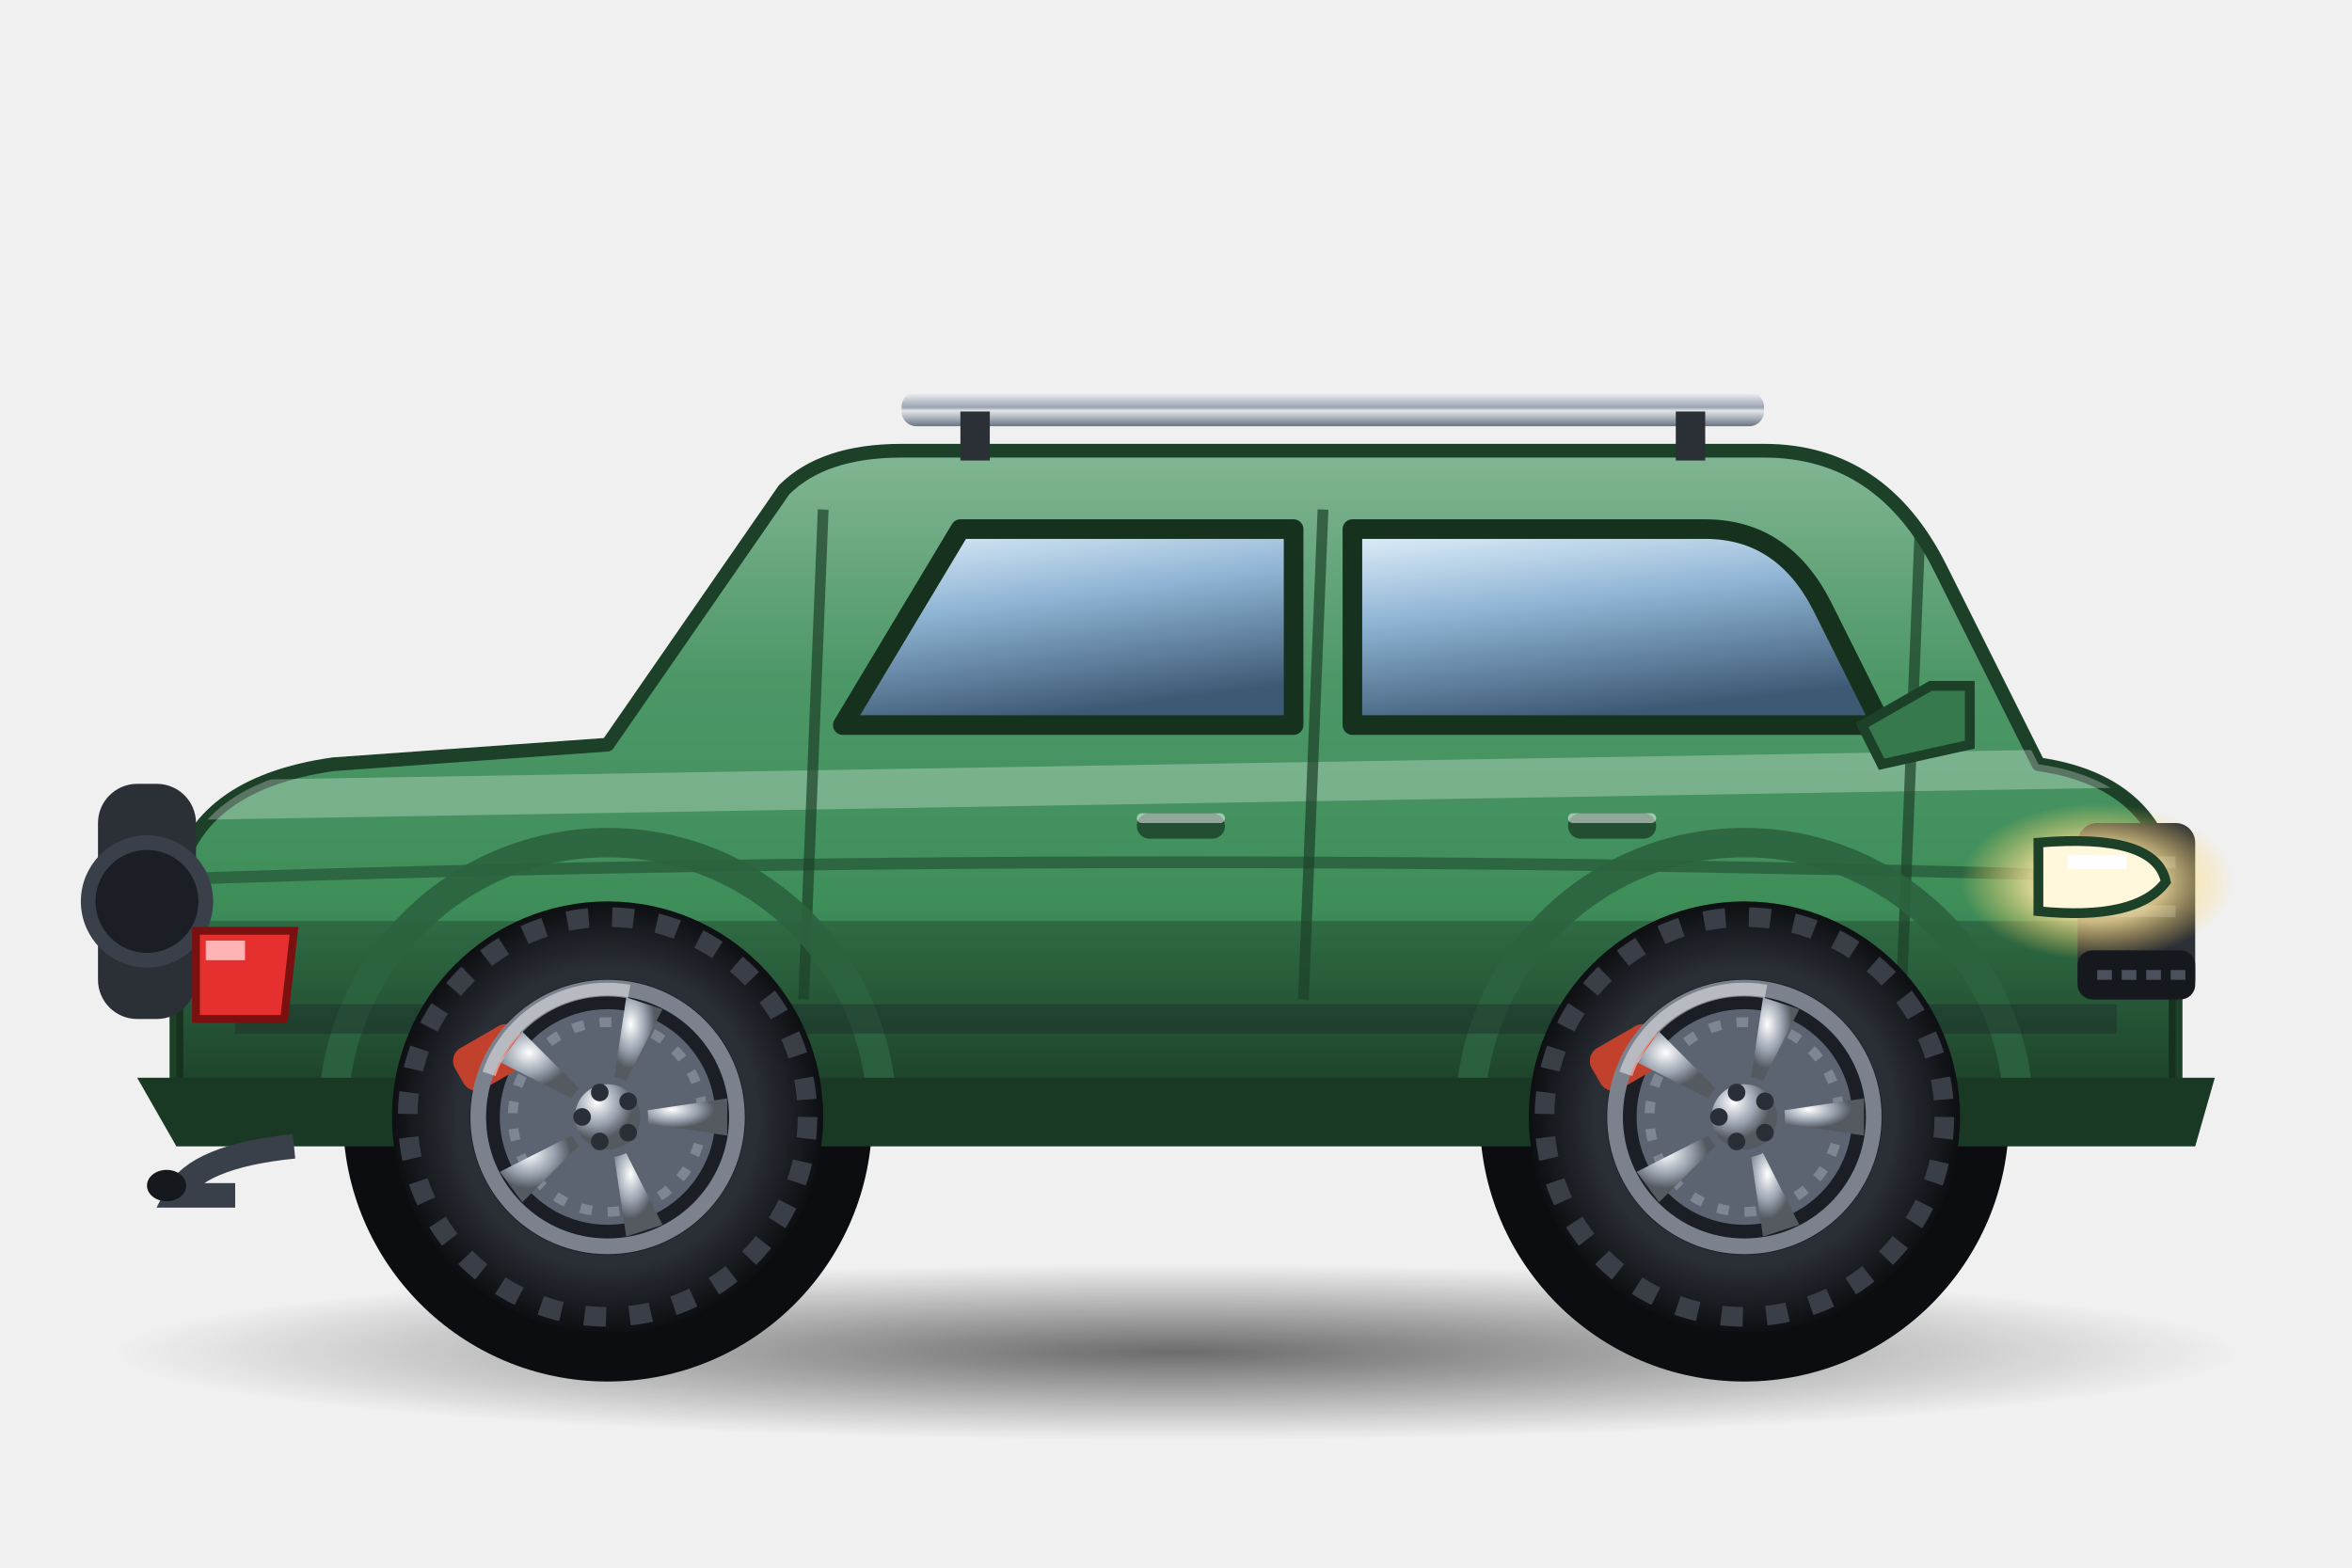
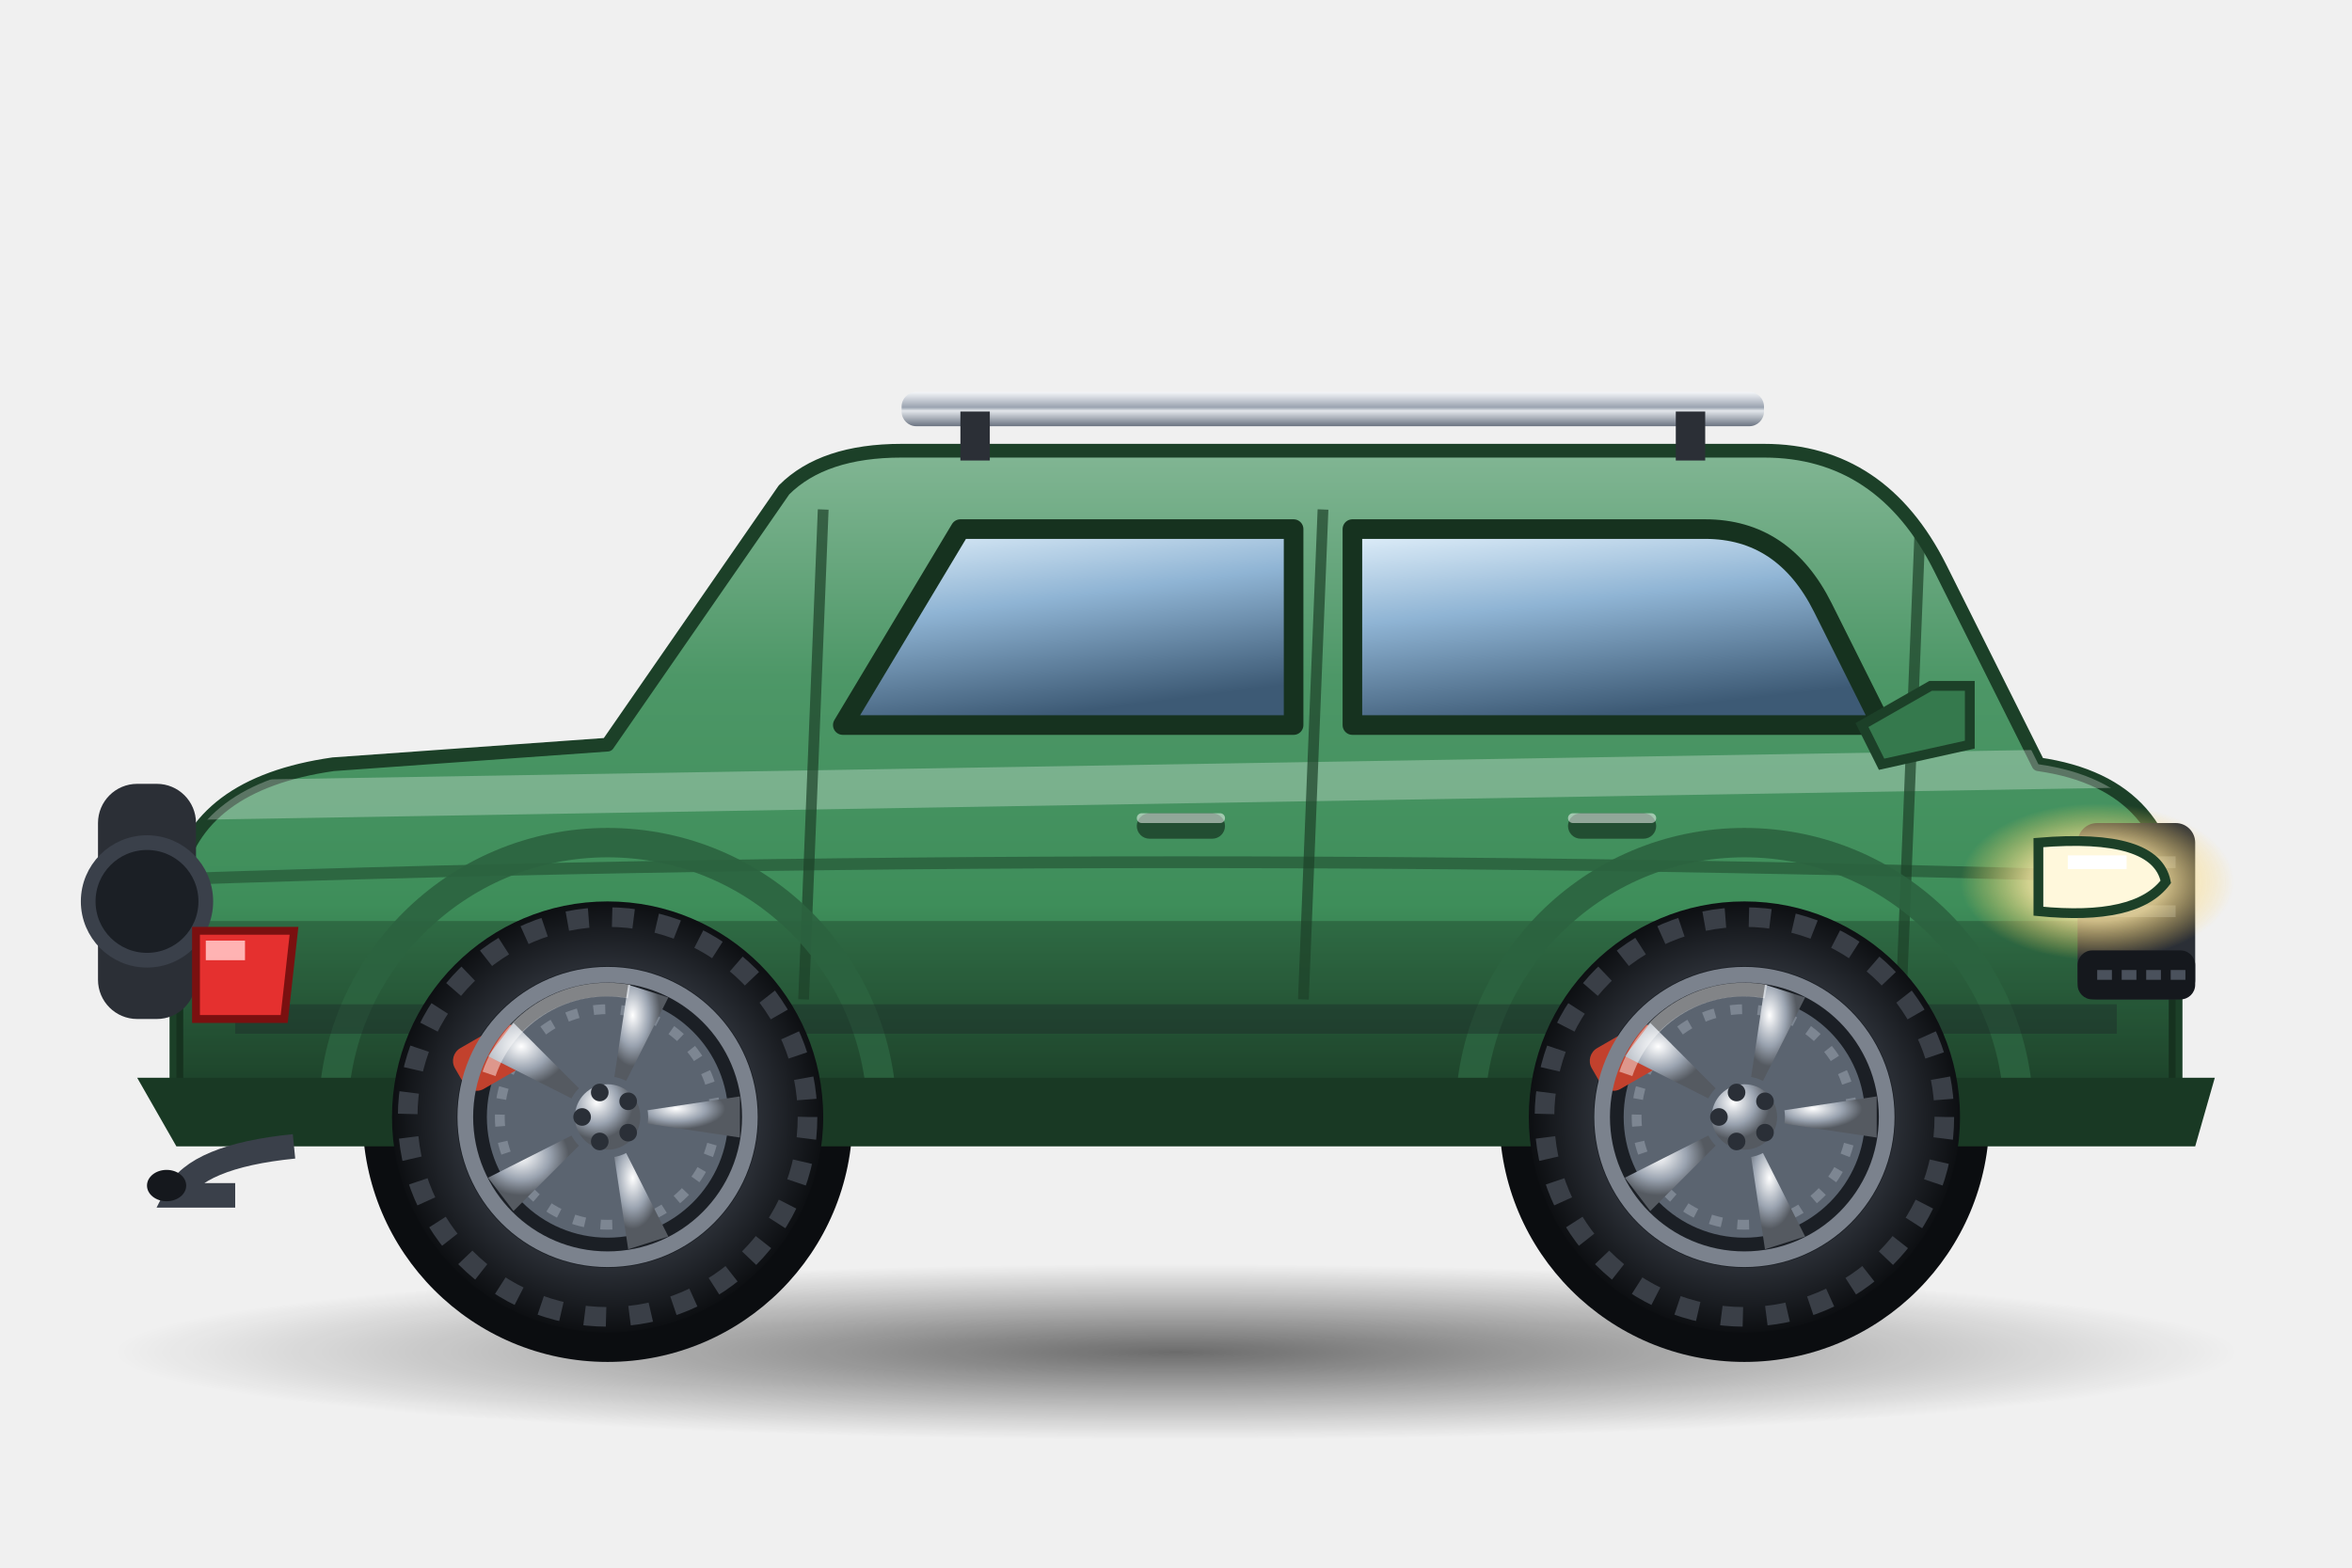
<svg xmlns="http://www.w3.org/2000/svg" viewBox="0 0 240 160">
  <defs>
    <linearGradient id="g21" x1="0" y1="0" x2="0" y2="1">
      <stop offset="0" stop-color="#82b694" />
      <stop offset="0.35" stop-color="#4d9767" />
      <stop offset="0.7" stop-color="#3e8e5a" />
      <stop offset="1" stop-color="#245234" />
    </linearGradient>
    <linearGradient id="cr25" x1="0" y1="0" x2="0" y2="1">
      <stop offset="0" stop-color="#f4f6f9" />
      <stop offset=".45" stop-color="#9aa3b0" />
      <stop offset=".55" stop-color="#e2e6eb" />
      <stop offset="1" stop-color="#6b7482" />
    </linearGradient>
    <clipPath id="clip22">
      <path d="M18,112 L18,90 Q20,80 34,78 L62,76 L80,50 Q84,46 92,46 L180,46 Q192,46 198,58 L208,78 Q222,80 222,94 L222,112 Z" />
    </clipPath>
    <linearGradient id="glass23" x1="0" y1="0" x2=".3" y2="1">
      <stop offset="0" stop-color="#e3f1fb" />
      <stop offset=".45" stop-color="#8fb4d4" />
      <stop offset="1" stop-color="#3d5a75" />
    </linearGradient>
    <radialGradient id="glow24">
      <stop offset="0" stop-color="#fffbe6" />
      <stop offset=".5" stop-color="#ffe7a0" stop-opacity=".9" />
      <stop offset="1" stop-color="#ffd25a" stop-opacity="0" />
    </radialGradient>
  </defs>
  <defs>
    <radialGradient id="sh26">
      <stop offset="0" stop-color="#000" stop-opacity=".55" />
      <stop offset="1" stop-color="#000" stop-opacity="0" />
    </radialGradient>
  </defs>
  <ellipse cx="120" cy="138" rx="108" ry="9" fill="url(#sh26)" />
-   <circle cx="62" cy="114" r="27" fill="#0b0d10" />
-   <circle cx="178" cy="114" r="27" fill="#0b0d10" />
+   <circle cx="62" cy="114" r="25" fill="#0b0d10" />
+   <circle cx="178" cy="114" r="25" fill="#0b0d10" />
  <path d="M18,112 L18,90 Q20,80 34,78 L62,76 L80,50 Q84,46 92,46 L180,46 Q192,46 198,58 L208,78 Q222,80 222,94 L222,112 Z" fill="url(#g21)" stroke="#1c4028" stroke-width="1.4" stroke-linejoin="round" />
  <g clip-path="url(#clip22)">
    <rect x="0" y="94" width="240" height="30" fill="#000" opacity=".22" />
    <path d="M0,80 L240,76 L240,80 L0,84 Z" fill="#fff" opacity=".28" />
    <path d="M10,90 Q120,86 232,90" stroke="#285c3b" stroke-width="1.2" fill="none" opacity=".8" />
    <path d="M135,52 L133,102" stroke="#1c4028" stroke-width="1.1" opacity=".7" />
    <path d="M84,52 L82,102" stroke="#1c4028" stroke-width="1.1" opacity=".7" />
    <path d="M196,52 L194,102" stroke="#1c4028" stroke-width="1.1" opacity=".7" />
    <circle cx="62" cy="114" r="28" fill="none" stroke="#2b633f" stroke-width="3" opacity=".9" />
    <circle cx="178" cy="114" r="28" fill="none" stroke="#2b633f" stroke-width="3" opacity=".9" />
  </g>
  <path d="M86,74 L98,54 L132,54 L132,74 Z" fill="url(#glass23)" stroke="#16321f" stroke-width="2" stroke-linejoin="round" />
  <path d="M138,54 L174,54 Q182,54 186,62 L192,74 L138,74 Z" fill="url(#glass23)" stroke="#16321f" stroke-width="2" stroke-linejoin="round" />
  <clipPath id="clip22w0">
    <path d="M86,74 L98,54 L132,54 L132,74 Z" />
  </clipPath>
  <g clip-path="url(#clip22w0)">
    <path d="M0,40 L240,-20 L240,-6 L0,54 Z" fill="#fff" opacity=".35" />
    <path d="M0,64 L240,4 L240,10 L0,70 Z" fill="#fff" opacity=".18" />
  </g>
  <clipPath id="clip22w1">
    <path d="M138,54 L174,54 Q182,54 186,62 L192,74 L138,74 Z" />
  </clipPath>
  <g clip-path="url(#clip22w1)">
    <path d="M0,40 L240,-20 L240,-6 L0,54 Z" fill="#fff" opacity=".35" />
    <path d="M0,64 L240,4 L240,10 L0,70 Z" fill="#fff" opacity=".18" />
  </g>
  <rect x="92" y="40" width="88" height="3.5" rx="1.5" fill="url(#cr25)" />
  <rect x="98" y="42" width="3" height="5" fill="#2b2f36" />
  <rect x="171" y="42" width="3" height="5" fill="#2b2f36" />
  <rect x="116" y="83" width="9" height="2.6" rx="1.3" fill="#224e32" />
  <rect x="116" y="83" width="9" height="1" rx=".5" fill="#fff" opacity=".5" />
  <rect x="160" y="83" width="9" height="2.6" rx="1.3" fill="#224e32" />
  <rect x="160" y="83" width="9" height="1" rx=".5" fill="#fff" opacity=".5" />
  <path d="M190,74 l7,-4 l4,0 l0,6 l-9,2 Z" fill="#35794d" stroke="#1c4028" stroke-width="1" />
  <rect x="212" y="84" width="12" height="18" rx="2" fill="#2b2f36" />
  <path d="M214,88 L222,88 M214,93 L222,93 M214,98 L222,98" stroke="#555c66" stroke-width="1.2" />
  <rect x="10" y="80" width="10" height="24" rx="4" fill="#2b2f36" />
  <circle cx="15" cy="92" r="6" fill="#1b1f25" stroke="#3a404a" stroke-width="1.5" />
  <path d="M24,104 L216,104" stroke="#1b1f25" stroke-width="3" opacity=".35" />
  <ellipse cx="214" cy="90" rx="14" ry="8" fill="url(#glow24)" opacity=".85" />
  <path d="M208,86 Q220,85 221,90 Q218,94 208,93 Z" fill="#fff8dc" stroke="#1c4028" stroke-width="1" />
  <path d="M211,88 L217,88" stroke="#fff" stroke-width="1.4" />
  <rect x="212" y="97" width="12" height="5" rx="1.5" fill="#15181d" />
  <path d="M214,99.5 L223,99.5" stroke="#4a515c" stroke-width="1" stroke-dasharray="1.5 1" />
  <path d="M20,95 L30,95 L29,104 L20,104 Z" fill="#e5302f" stroke="#7a1010" stroke-width=".8" />
  <rect x="21" y="96" width="4" height="2" fill="#ffb3b3" />
  <path d="M14,110 L226,110 L224,117 L18,117 Z" fill="#193924" />
  <path d="M30,117 Q20,118 18,122 L24,122" stroke="#3a404a" stroke-width="2.5" fill="none" />
  <ellipse cx="17" cy="121" rx="2" ry="1.6" fill="#15181d" />
  <defs>
    <radialGradient id="rim27" cx=".35" cy=".3">
      <stop offset="0" stop-color="#ffffff" />
      <stop offset=".6" stop-color="#9aa3b0" />
      <stop offset="1" stop-color="#555a61" />
    </radialGradient>
    <radialGradient id="tire28">
      <stop offset=".7" stop-color="#2a2e35" />
      <stop offset="1" stop-color="#0d0f12" />
    </radialGradient>
  </defs>
  <circle cx="62" cy="114" r="22" fill="url(#tire28)" />
  <circle cx="62" cy="114" r="20.4" fill="none" stroke="#3a3f47" stroke-width="2" stroke-dasharray="2.2 2.4" />
-   <circle cx="62" cy="114" r="14.08" fill="#1b1f25" />
-   <circle cx="62" cy="114" r="11" fill="#5b6470" />
-   <circle cx="62" cy="114" r="9.68" fill="none" stroke="#7d8692" stroke-width="1" stroke-dasharray="1.2 1.6" />
+   <circle cx="62" cy="114" r="15.4" fill="#1b1f25" />
+   <circle cx="62" cy="114" r="12.32" fill="#5b6470" />
+   <circle cx="62" cy="114" r="11" fill="none" stroke="#7d8692" stroke-width="1" stroke-dasharray="1.2 1.6" />
  <rect x="51" y="100.4" width="7.5" height="4.8" rx="1.5" fill="#c2412d" transform="rotate(-30 62 114)" />
-   <path d="M65.5,113.4 L74.2,112.1 L74.2,115.9 L65.5,114.6 Z" fill="url(#rim27)" />
-   <path d="M63.6,117.1 L67.6,125 L63.9,126.2 L62.6,117.5 Z" fill="url(#rim27)" />
-   <path d="M59.5,116.5 L53.3,122.7 L51,119.6 L58.9,115.6 Z" fill="url(#rim27)" />
-   <path d="M58.9,112.4 L51,108.4 L53.3,105.3 L59.5,111.5 Z" fill="url(#rim27)" />
-   <path d="M62.6,110.5 L63.9,101.8 L67.6,103 L63.6,110.9 Z" fill="url(#rim27)" />
-   <circle cx="62" cy="114" r="13.2" fill="none" stroke="#7b828d" stroke-width="1.6" />
+   <path d="M65.5,113.4 L75.5,111.9 L75.5,116.1 L65.5,114.6 Z" fill="url(#rim27)" />
+   <path d="M63.6,117.1 L68.2,126.2 L64.1,127.5 L62.6,117.5 Z" fill="url(#rim27)" />
+   <path d="M59.5,116.5 L52.4,123.6 L49.8,120.2 L58.9,115.6 Z" fill="url(#rim27)" />
+   <path d="M58.9,112.4 L49.8,107.8 L52.4,104.4 L59.5,111.5 Z" fill="url(#rim27)" />
+   <path d="M62.6,110.5 L64.1,100.5 L68.2,101.8 L63.6,110.9 Z" fill="url(#rim27)" />
+   <circle cx="62" cy="114" r="14.52" fill="none" stroke="#7b828d" stroke-width="1.6" />
  <circle cx="62" cy="114" r="3.74" fill="url(#rim27)" stroke="#5b6470" stroke-width=".8" />
  <circle cx="64.1" cy="115.6" r="0.9" fill="#2a2f37" />
  <circle cx="61.2" cy="116.5" r="0.9" fill="#2a2f37" />
  <circle cx="59.4" cy="114" r="0.9" fill="#2a2f37" />
  <circle cx="61.2" cy="111.5" r="0.9" fill="#2a2f37" />
  <circle cx="64.1" cy="112.4" r="0.9" fill="#2a2f37" />
  <path d="M49.9,109.6 A12.76,12.76 0 0 1 64.2,101.2" stroke="#fff" stroke-width="1.4" fill="none" opacity=".45" />
  <defs>
    <radialGradient id="rim29" cx=".35" cy=".3">
      <stop offset="0" stop-color="#ffffff" />
      <stop offset=".6" stop-color="#9aa3b0" />
      <stop offset="1" stop-color="#555a61" />
    </radialGradient>
    <radialGradient id="tire30">
      <stop offset=".7" stop-color="#2a2e35" />
      <stop offset="1" stop-color="#0d0f12" />
    </radialGradient>
  </defs>
  <circle cx="178" cy="114" r="22" fill="url(#tire30)" />
  <circle cx="178" cy="114" r="20.4" fill="none" stroke="#3a3f47" stroke-width="2" stroke-dasharray="2.2 2.4" />
-   <circle cx="178" cy="114" r="14.08" fill="#1b1f25" />
-   <circle cx="178" cy="114" r="11" fill="#5b6470" />
-   <circle cx="178" cy="114" r="9.68" fill="none" stroke="#7d8692" stroke-width="1" stroke-dasharray="1.2 1.6" />
+   <circle cx="178" cy="114" r="15.4" fill="#1b1f25" />
+   <circle cx="178" cy="114" r="12.32" fill="#5b6470" />
+   <circle cx="178" cy="114" r="11" fill="none" stroke="#7d8692" stroke-width="1" stroke-dasharray="1.2 1.6" />
  <rect x="167" y="100.4" width="7.5" height="4.8" rx="1.5" fill="#c2412d" transform="rotate(-30 178 114)" />
-   <path d="M181.5,113.4 L190.2,112.1 L190.2,115.9 L181.5,114.6 Z" fill="url(#rim29)" />
-   <path d="M179.6,117.1 L183.6,125 L179.9,126.2 L178.6,117.5 Z" fill="url(#rim29)" />
-   <path d="M175.5,116.5 L169.3,122.7 L167,119.6 L174.9,115.6 Z" fill="url(#rim29)" />
-   <path d="M174.9,112.4 L167,108.4 L169.3,105.3 L175.5,111.5 Z" fill="url(#rim29)" />
-   <path d="M178.6,110.5 L179.9,101.8 L183.6,103 L179.6,110.9 Z" fill="url(#rim29)" />
-   <circle cx="178" cy="114" r="13.2" fill="none" stroke="#7b828d" stroke-width="1.6" />
+   <path d="M181.5,113.4 L191.5,111.9 L191.5,116.1 L181.5,114.6 Z" fill="url(#rim29)" />
+   <path d="M179.6,117.1 L184.2,126.2 L180.1,127.5 L178.6,117.5 Z" fill="url(#rim29)" />
+   <path d="M175.5,116.5 L168.4,123.6 L165.8,120.2 L174.9,115.6 Z" fill="url(#rim29)" />
+   <path d="M174.9,112.4 L165.8,107.8 L168.4,104.4 L175.5,111.5 Z" fill="url(#rim29)" />
+   <path d="M178.6,110.5 L180.1,100.5 L184.2,101.8 L179.6,110.9 Z" fill="url(#rim29)" />
+   <circle cx="178" cy="114" r="14.52" fill="none" stroke="#7b828d" stroke-width="1.6" />
  <circle cx="178" cy="114" r="3.74" fill="url(#rim29)" stroke="#5b6470" stroke-width=".8" />
  <circle cx="180.1" cy="115.6" r="0.9" fill="#2a2f37" />
  <circle cx="177.2" cy="116.5" r="0.9" fill="#2a2f37" />
  <circle cx="175.4" cy="114" r="0.9" fill="#2a2f37" />
  <circle cx="177.2" cy="111.5" r="0.9" fill="#2a2f37" />
  <circle cx="180.1" cy="112.4" r="0.9" fill="#2a2f37" />
  <path d="M165.9,109.6 A12.76,12.76 0 0 1 180.2,101.2" stroke="#fff" stroke-width="1.4" fill="none" opacity=".45" />
</svg>
